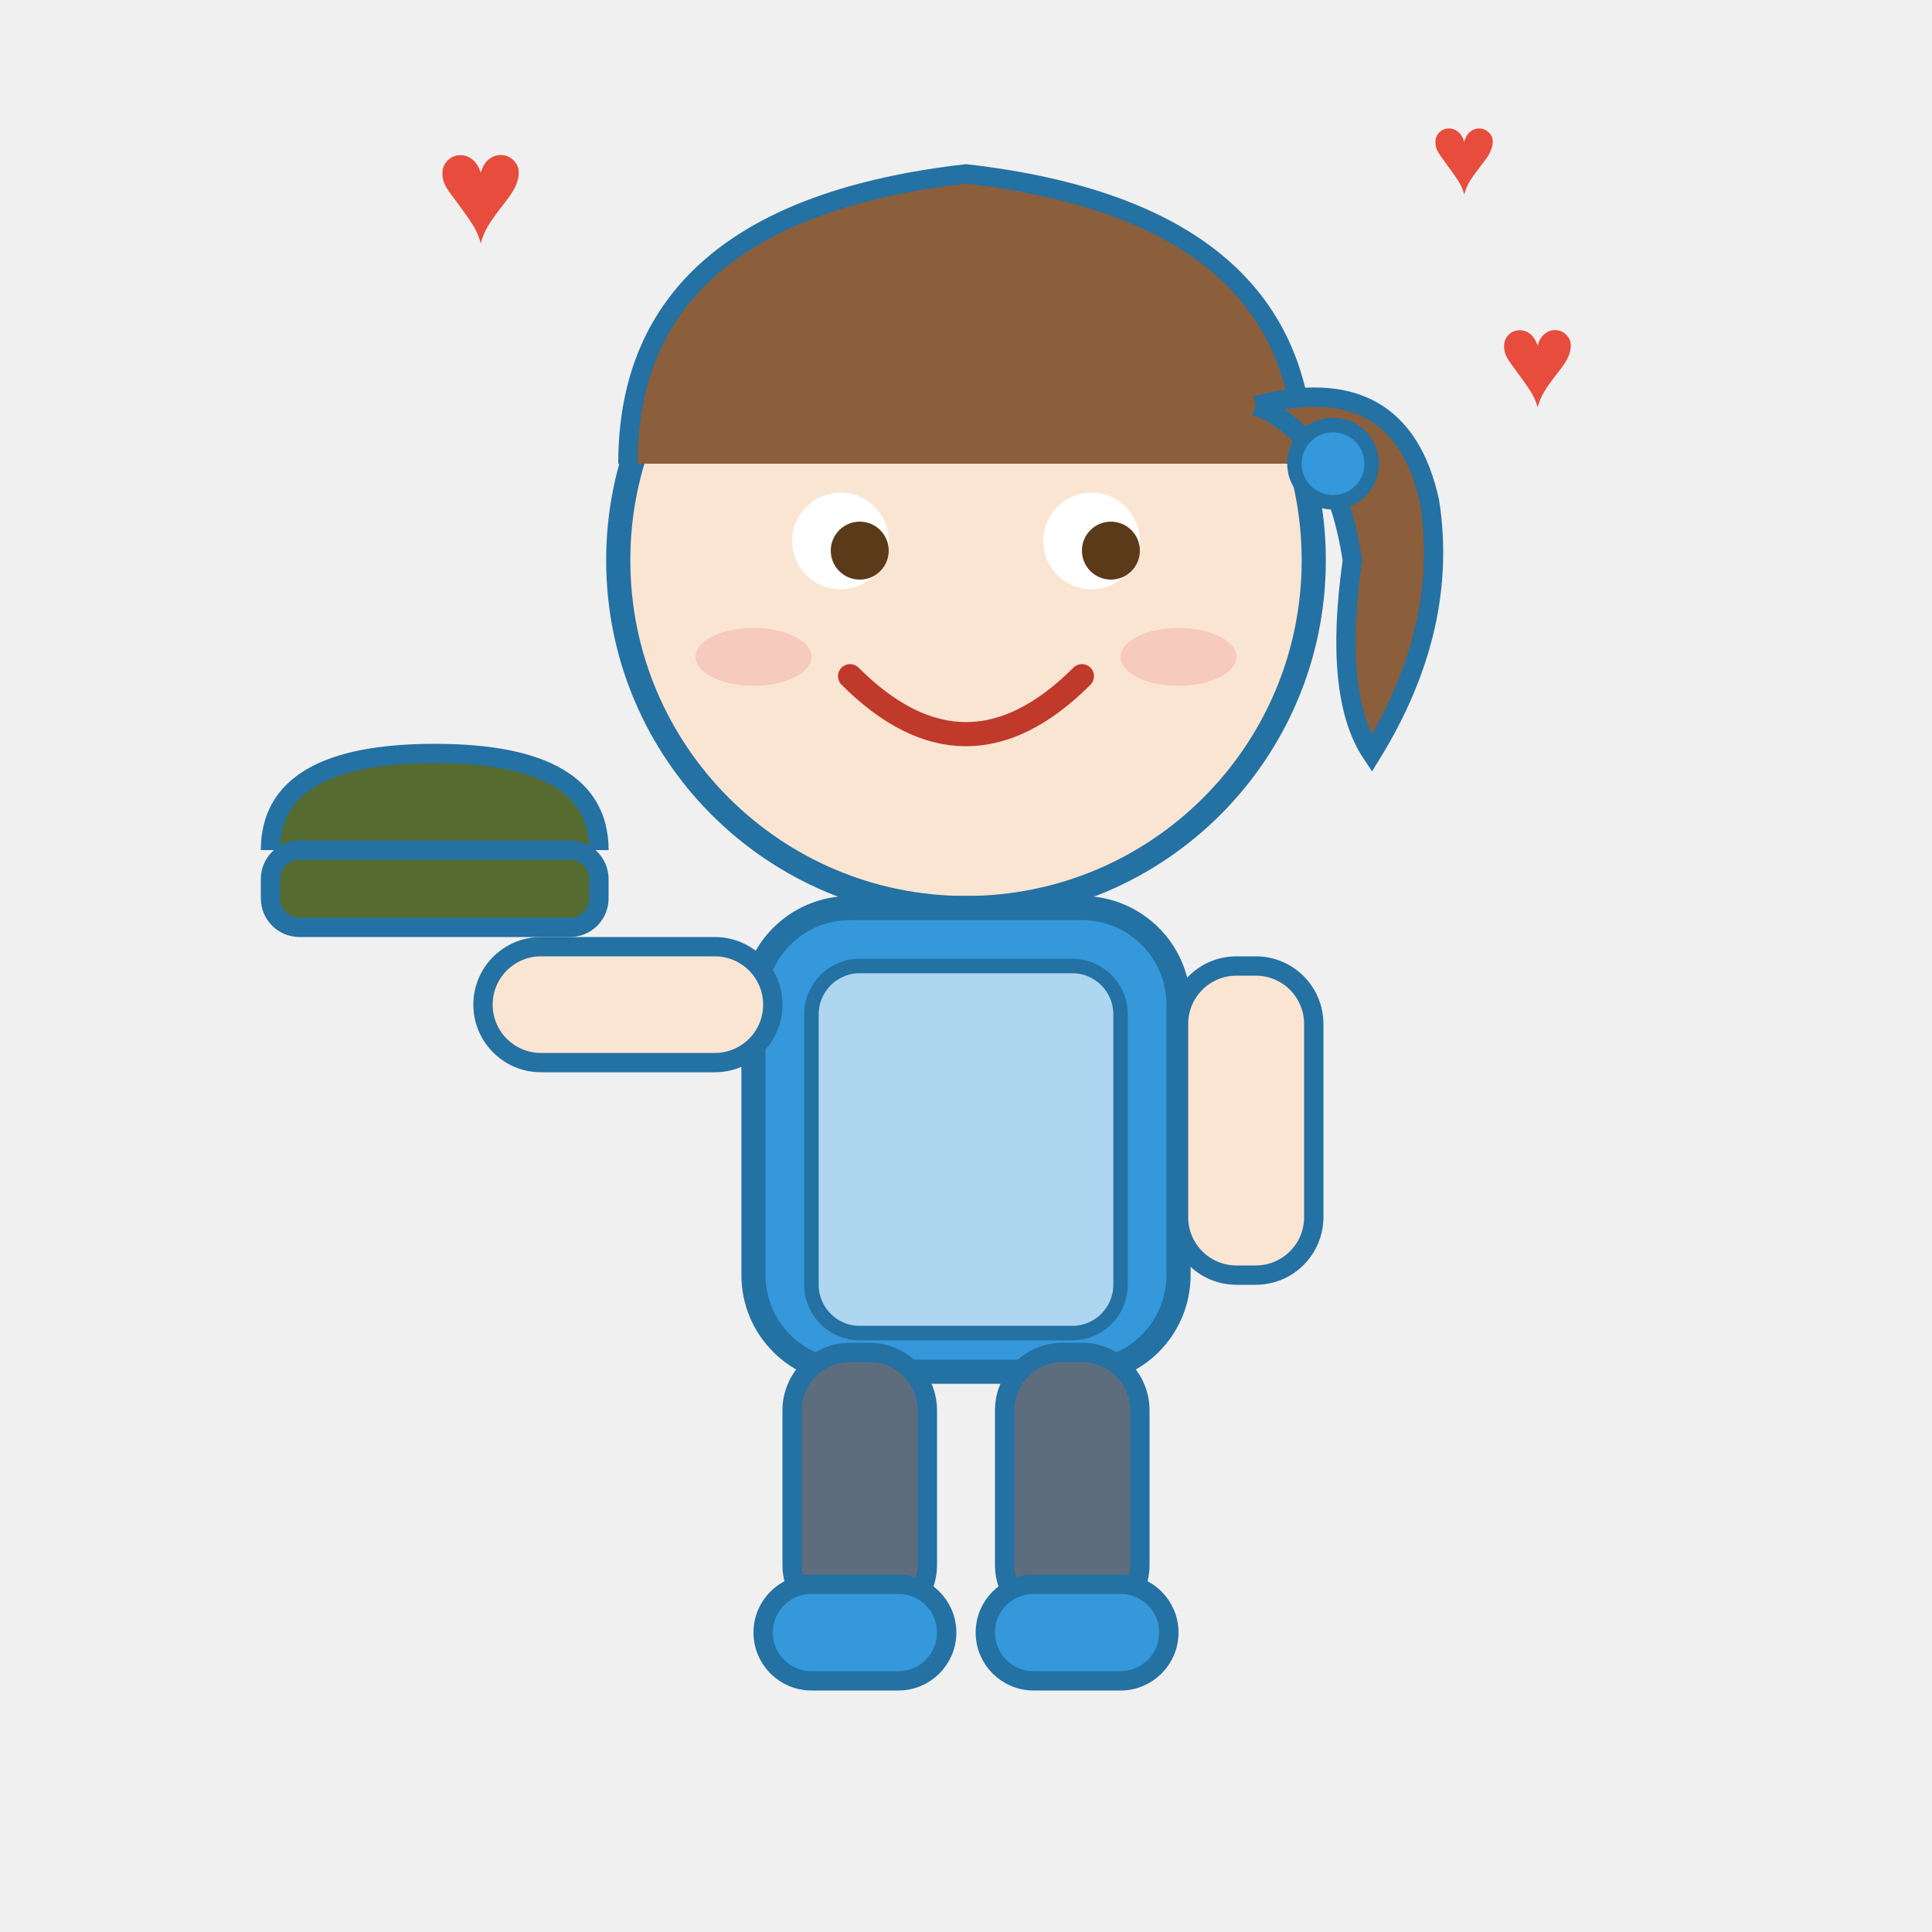
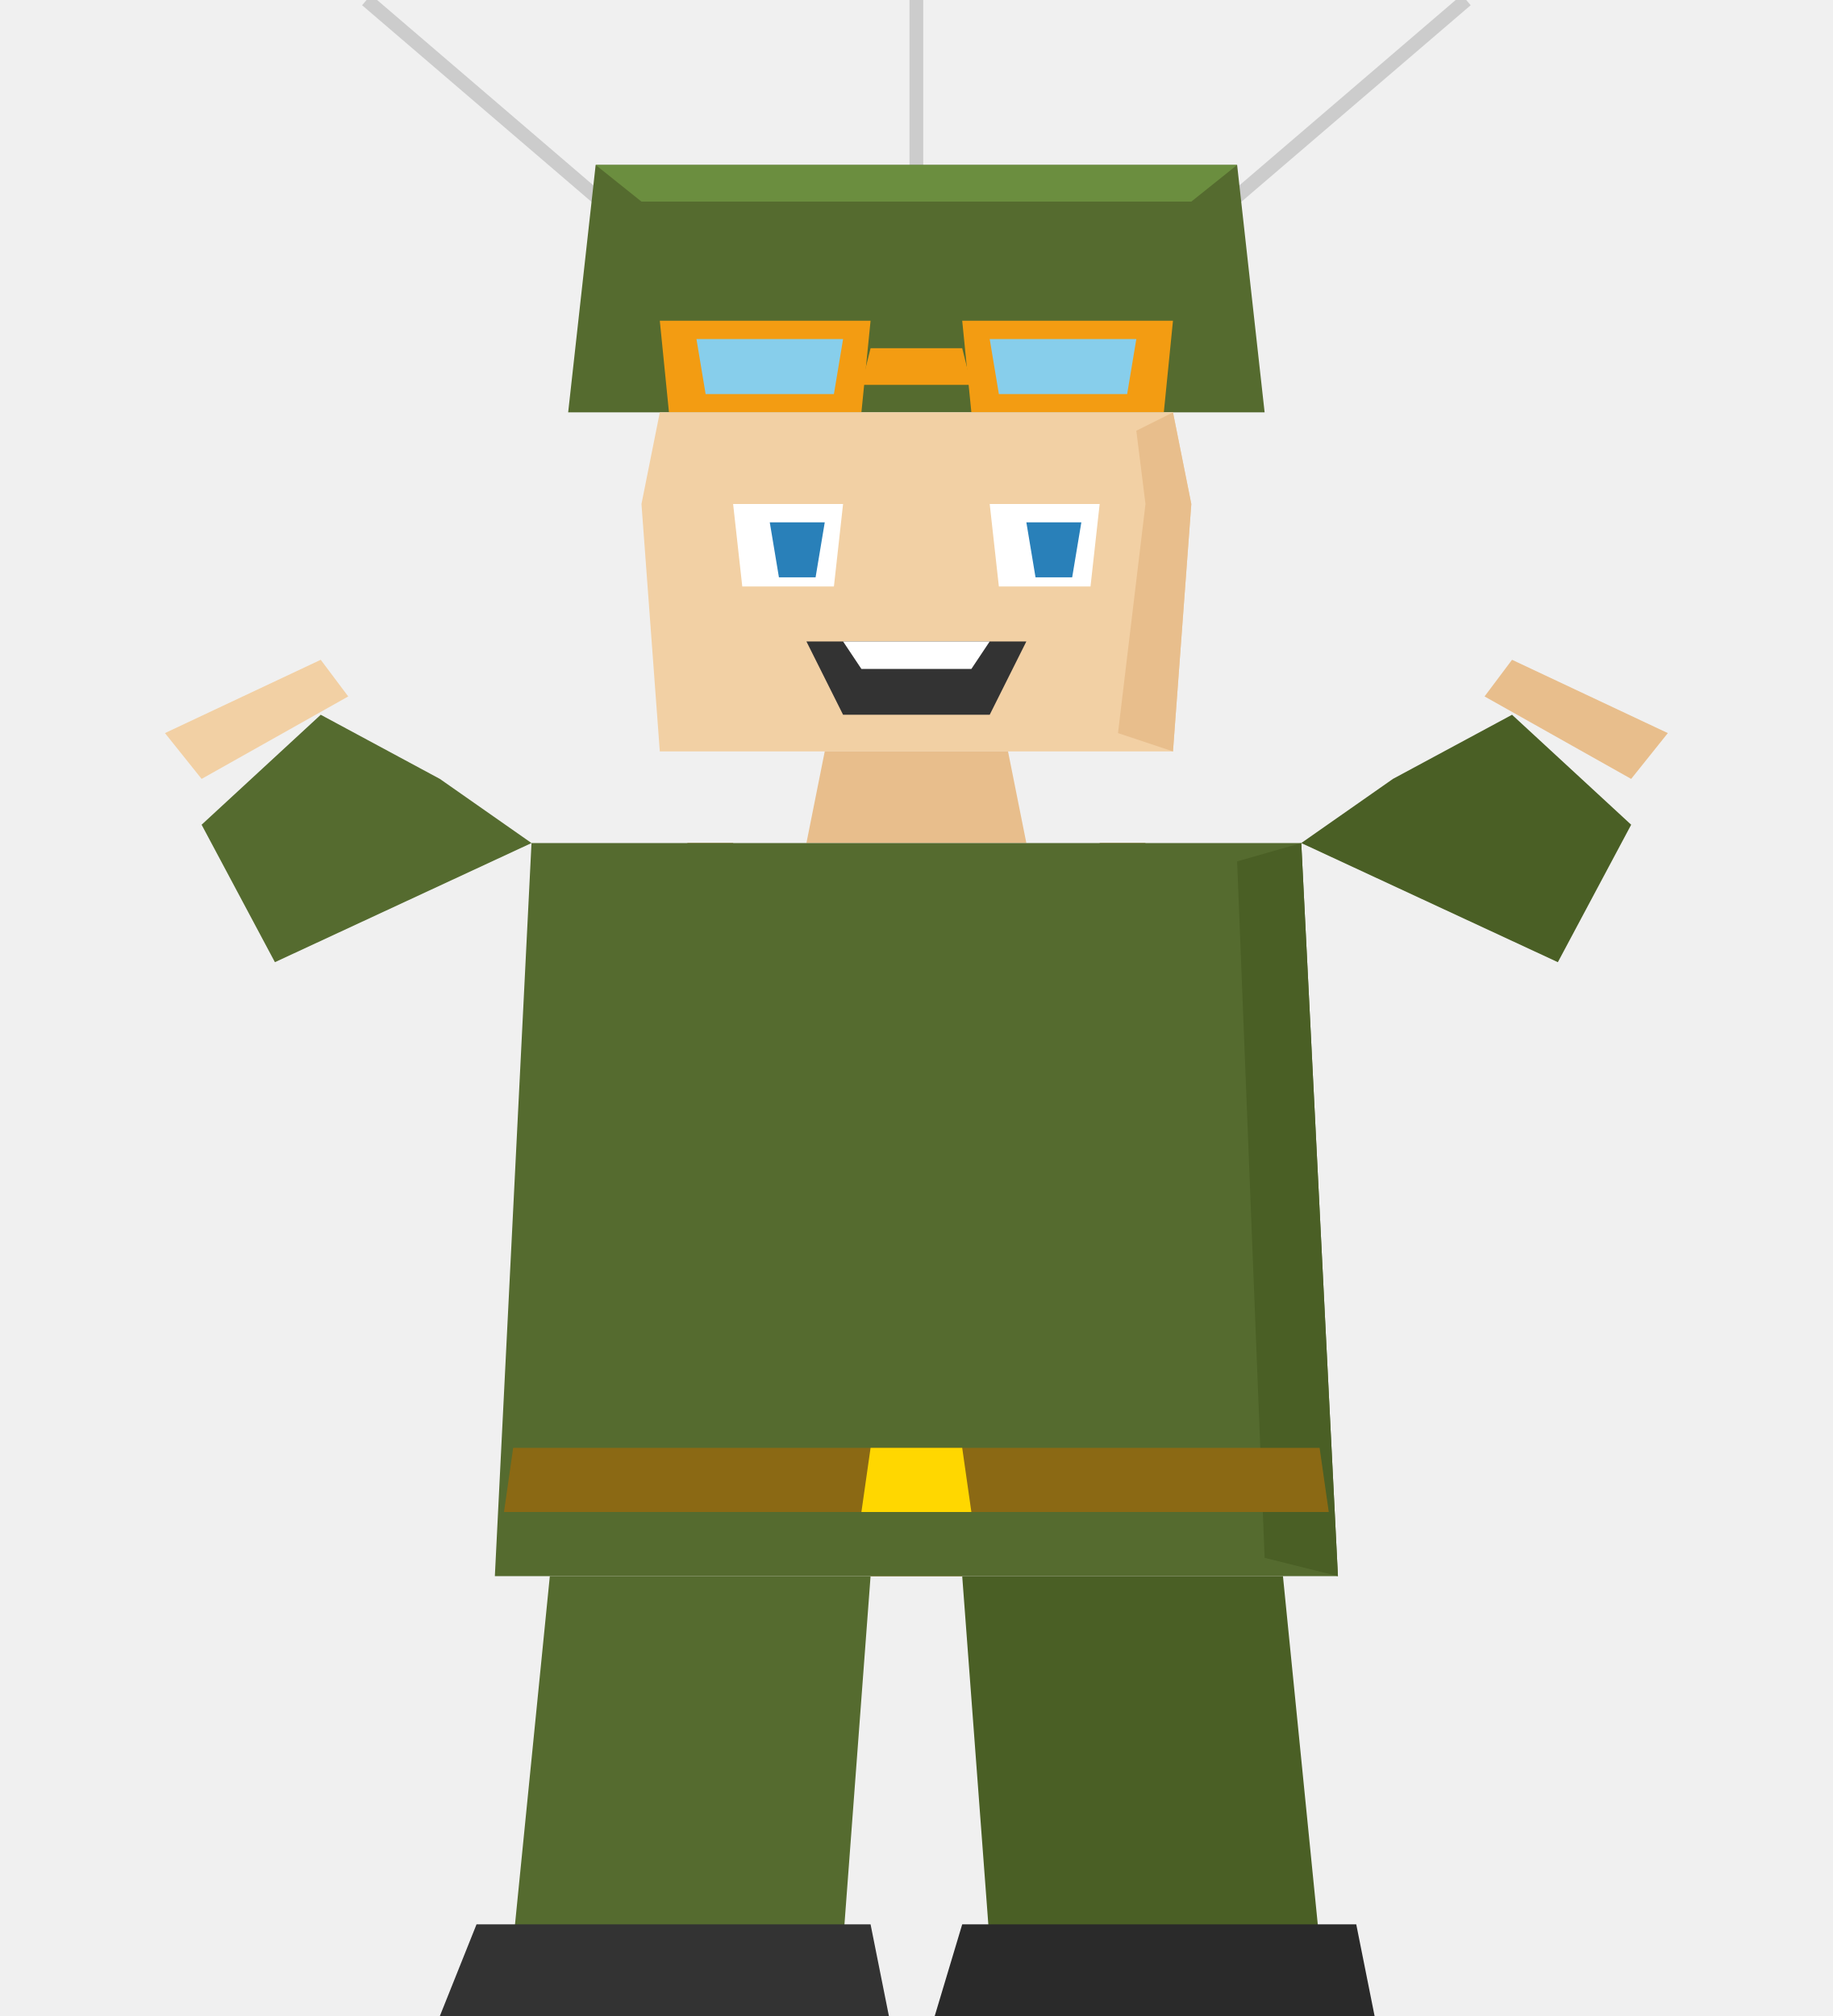
- <svg xmlns="http://www.w3.org/2000/svg" viewBox="0 0 200 200" width="200" height="200">
-   <text x="45" y="25" font-size="16" fill="#E74C3C">♥</text>
-   <text x="148" y="20" font-size="12" fill="#E74C3C">♥</text>
-   <text x="155" y="42" font-size="14" fill="#E74C3C">♥</text>
-   <circle cx="100" cy="58" r="36" fill="#FAE5D3" stroke="#2471A3" stroke-width="2.5" />
-   <path d="M65,48 Q65,22 100,18 Q135,22 135,48" fill="#8B5E3C" stroke="#2471A3" stroke-width="2" />
-   <path d="M130,42 Q145,38 148,52 Q150,65 142,78 Q138,72 140,58 Q138,45 130,42" fill="#8B5E3C" stroke="#2471A3" stroke-width="2" />
-   <circle cx="138" cy="48" r="4" fill="#3498DB" stroke="#2471A3" stroke-width="1.5" />
-   <circle cx="87" cy="56" r="5" fill="white" />
-   <circle cx="113" cy="56" r="5" fill="white" />
-   <circle cx="89" cy="57" r="3" fill="#5B3A1A" />
-   <circle cx="115" cy="57" r="3" fill="#5B3A1A" />
-   <path d="M88,70 Q100,82 112,70" fill="none" stroke="#C0392B" stroke-width="2.5" stroke-linecap="round" />
-   <ellipse cx="78" cy="68" rx="6" ry="3" fill="#F5B7B1" opacity="0.6" />
-   <ellipse cx="122" cy="68" rx="6" ry="3" fill="#F5B7B1" opacity="0.6" />
-   <rect x="78" y="94" width="44" height="48" rx="10" fill="#3498DB" stroke="#2471A3" stroke-width="2.5" />
-   <rect x="84" y="100" width="32" height="38" rx="5" fill="#AED6F1" stroke="#2471A3" stroke-width="1.5" />
-   <rect x="50" y="98" width="30" height="12" rx="6" fill="#FAE5D3" stroke="#2471A3" stroke-width="2" />
-   <path d="M28,88 Q28,78 45,78 Q62,78 62,88" fill="#556B2F" stroke="#2471A3" stroke-width="2" />
-   <rect x="28" y="88" width="34" height="8" rx="3" fill="#556B2F" stroke="#2471A3" stroke-width="2" />
-   <rect x="122" y="100" width="14" height="32" rx="6" fill="#FAE5D3" stroke="#2471A3" stroke-width="2" />
-   <rect x="82" y="140" width="14" height="28" rx="6" fill="#5D6D7E" stroke="#2471A3" stroke-width="2" />
-   <rect x="104" y="140" width="14" height="28" rx="6" fill="#5D6D7E" stroke="#2471A3" stroke-width="2" />
-   <rect x="79" y="164" width="19" height="10" rx="5" fill="#3498DB" stroke="#2471A3" stroke-width="2" />
-   <rect x="102" y="164" width="19" height="10" rx="5" fill="#3498DB" stroke="#2471A3" stroke-width="2" />
+ <svg xmlns="http://www.w3.org/2000/svg" viewBox="0 0 200 220" width="200" height="220">
+   <line x1="40" y1="0" x2="75" y2="30" stroke="#CCC" stroke-width="1.5" />
+   <line x1="100" y1="0" x2="100" y2="25" stroke="#CCC" stroke-width="1.5" />
+   <line x1="160" y1="0" x2="125" y2="30" stroke="#CCC" stroke-width="1.5" />
+   <polygon points="65,18 135,18 138,45 62,45" fill="#556B2F" />
+   <polygon points="65,18 135,18 130,22 70,22" fill="#6B8E3F" />
+   <polygon points="72,35 95,35 94,45 73,45" fill="#F39C12" />
+   <polygon points="105,35 128,35 127,45 106,45" fill="#F39C12" />
+   <polygon points="76,37 92,37 91,43 77,43" fill="#87CEEB" />
+   <polygon points="108,37 124,37 123,43 109,43" fill="#87CEEB" />
+   <polygon points="95,38 105,38 106,42 94,42" fill="#F39C12" />
+   <polygon points="72,45 128,45 130,55 128,82 72,82 70,55" fill="#F2D0A4" />
+   <polygon points="128,45 130,55 128,82 122,80 125,55 124,47" fill="#E8BE8C" />
+   <polygon points="80,55 92,55 91,64 81,64" fill="white" />
+   <polygon points="108,55 120,55 119,64 109,64" fill="white" />
+   <polygon points="84,57 90,57 89,63 85,63" fill="#2980B9" />
+   <polygon points="112,57 118,57 117,63 113,63" fill="#2980B9" />
+   <polygon points="88,70 112,70 108,78 92,78" fill="#333" />
+   <polygon points="92,70 108,70 106,73 94,73" fill="white" />
+   <polygon points="90,82 110,82 112,92 88,92" fill="#E8BE8C" />
+   <polygon points="75,92 80,92 105,172 100,172" fill="#8B6914" />
+   <polygon points="120,92 125,92 100,172 95,172" fill="#8B6914" />
+   <polygon points="58,92 142,92 146,172 54,172" fill="#556B2F" />
+   <polygon points="142,92 146,172 138,170 135,94" fill="#4A5F25" />
+   <polygon points="58,92 30,105 22,90 35,78 48,85" fill="#556B2F" />
+   <polygon points="142,92 170,105 178,90 165,78 152,85" fill="#4A5F25" />
+   <polygon points="22,85 38,76 35,72 18,80" fill="#F2D0A4" />
+   <polygon points="178,85 162,76 165,72 182,80" fill="#E8BE8C" />
+   <polygon points="56,158 144,158 145,165 55,165" fill="#8B6914" />
+   <polygon points="95,158 105,158 106,165 94,165" fill="#FFD700" />
+   <polygon points="60,172 95,172 92,212 56,212" fill="#556B2F" />
+   <polygon points="105,172 140,172 144,212 108,212" fill="#4A5F25" />
+   <polygon points="52,210 95,210 97,220 48,220" fill="#333" />
+   <polygon points="105,210 148,210 150,220 102,220" fill="#2A2A2A" />
</svg>
